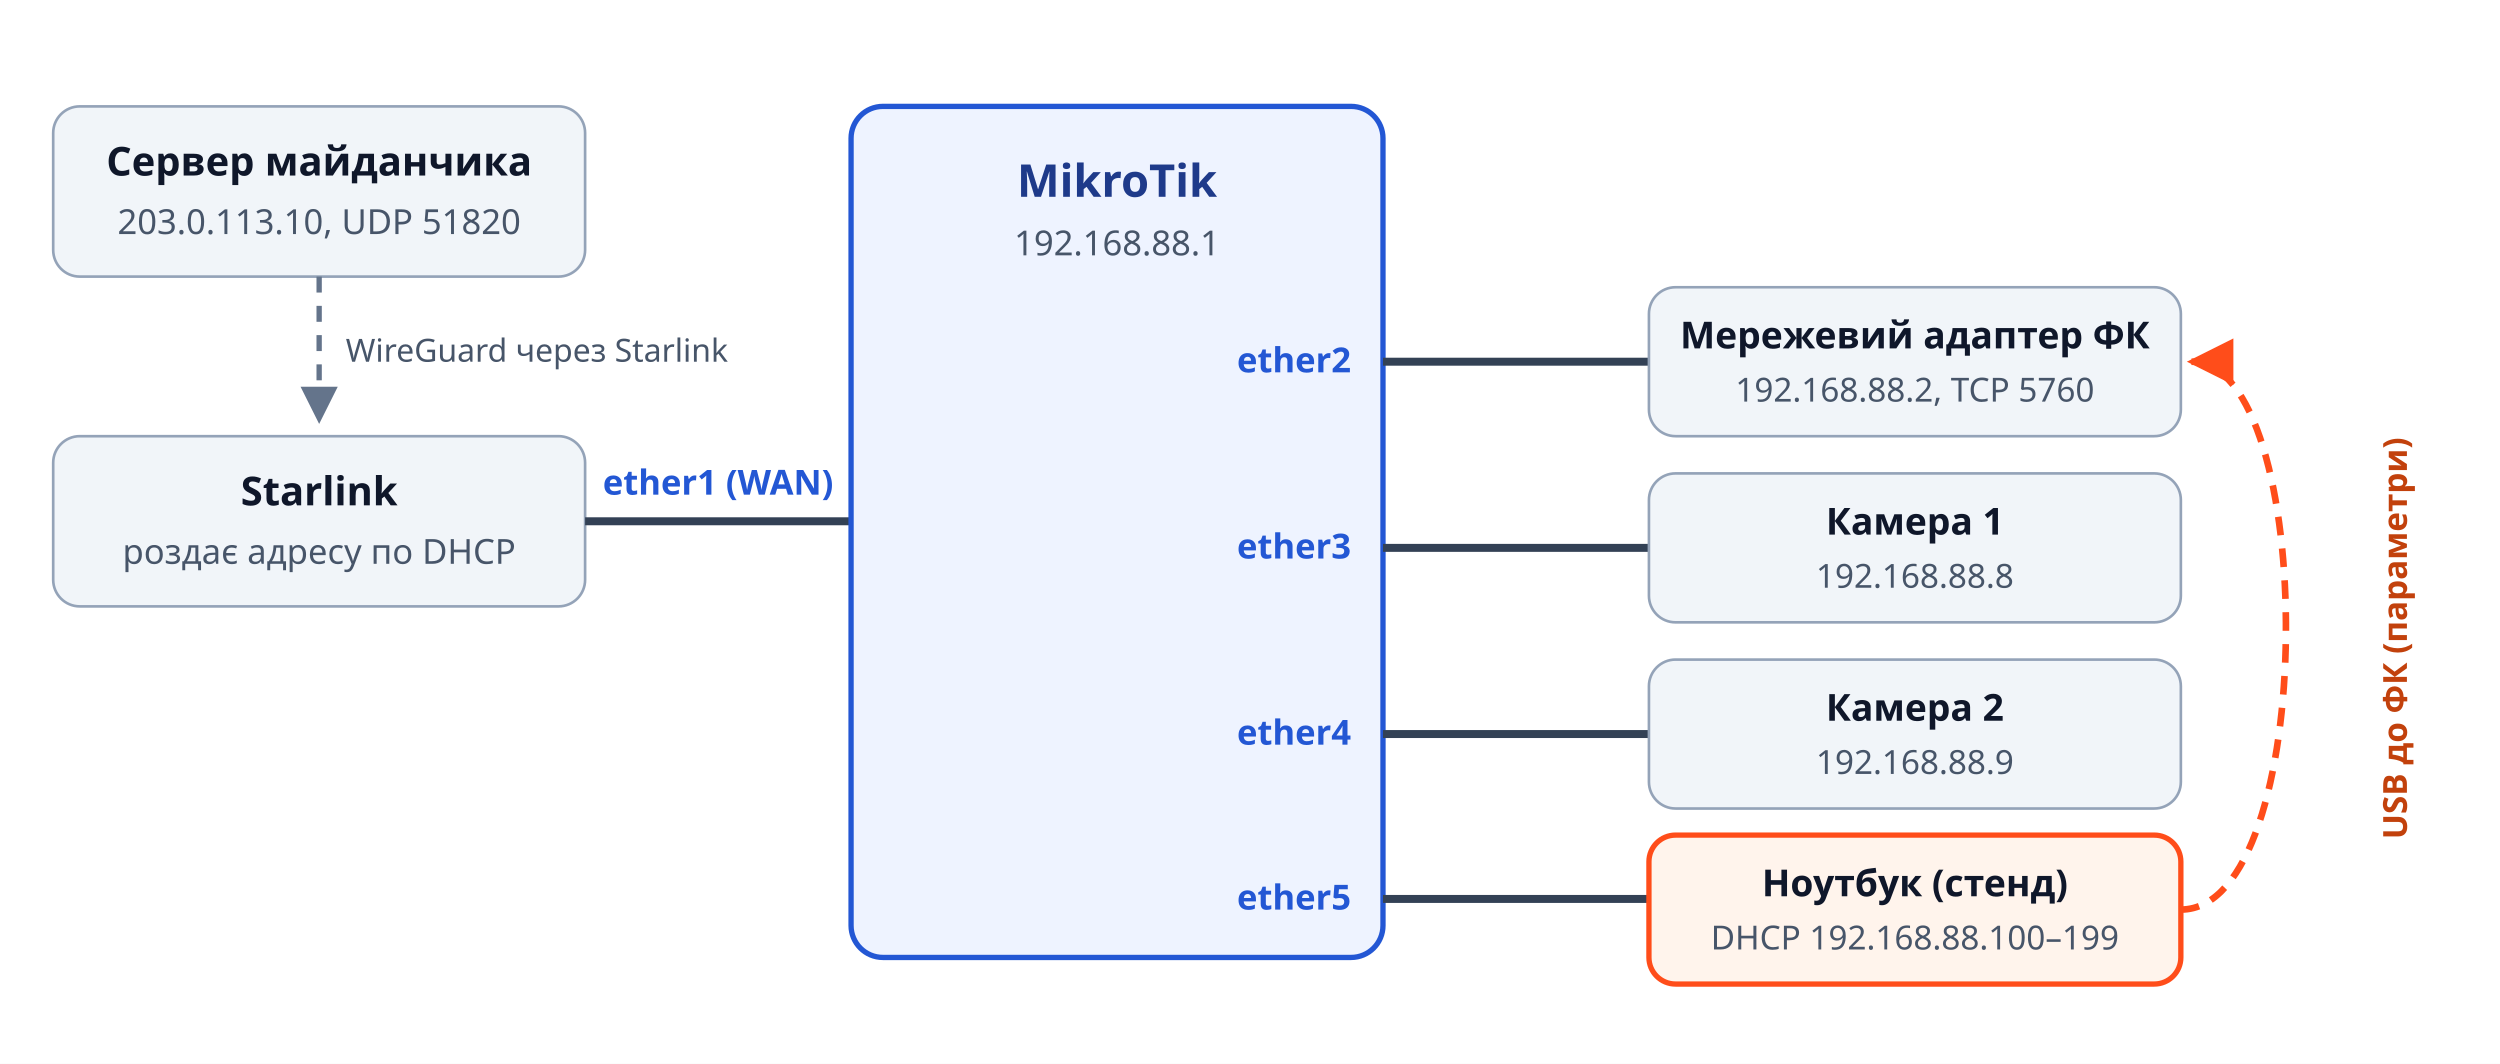
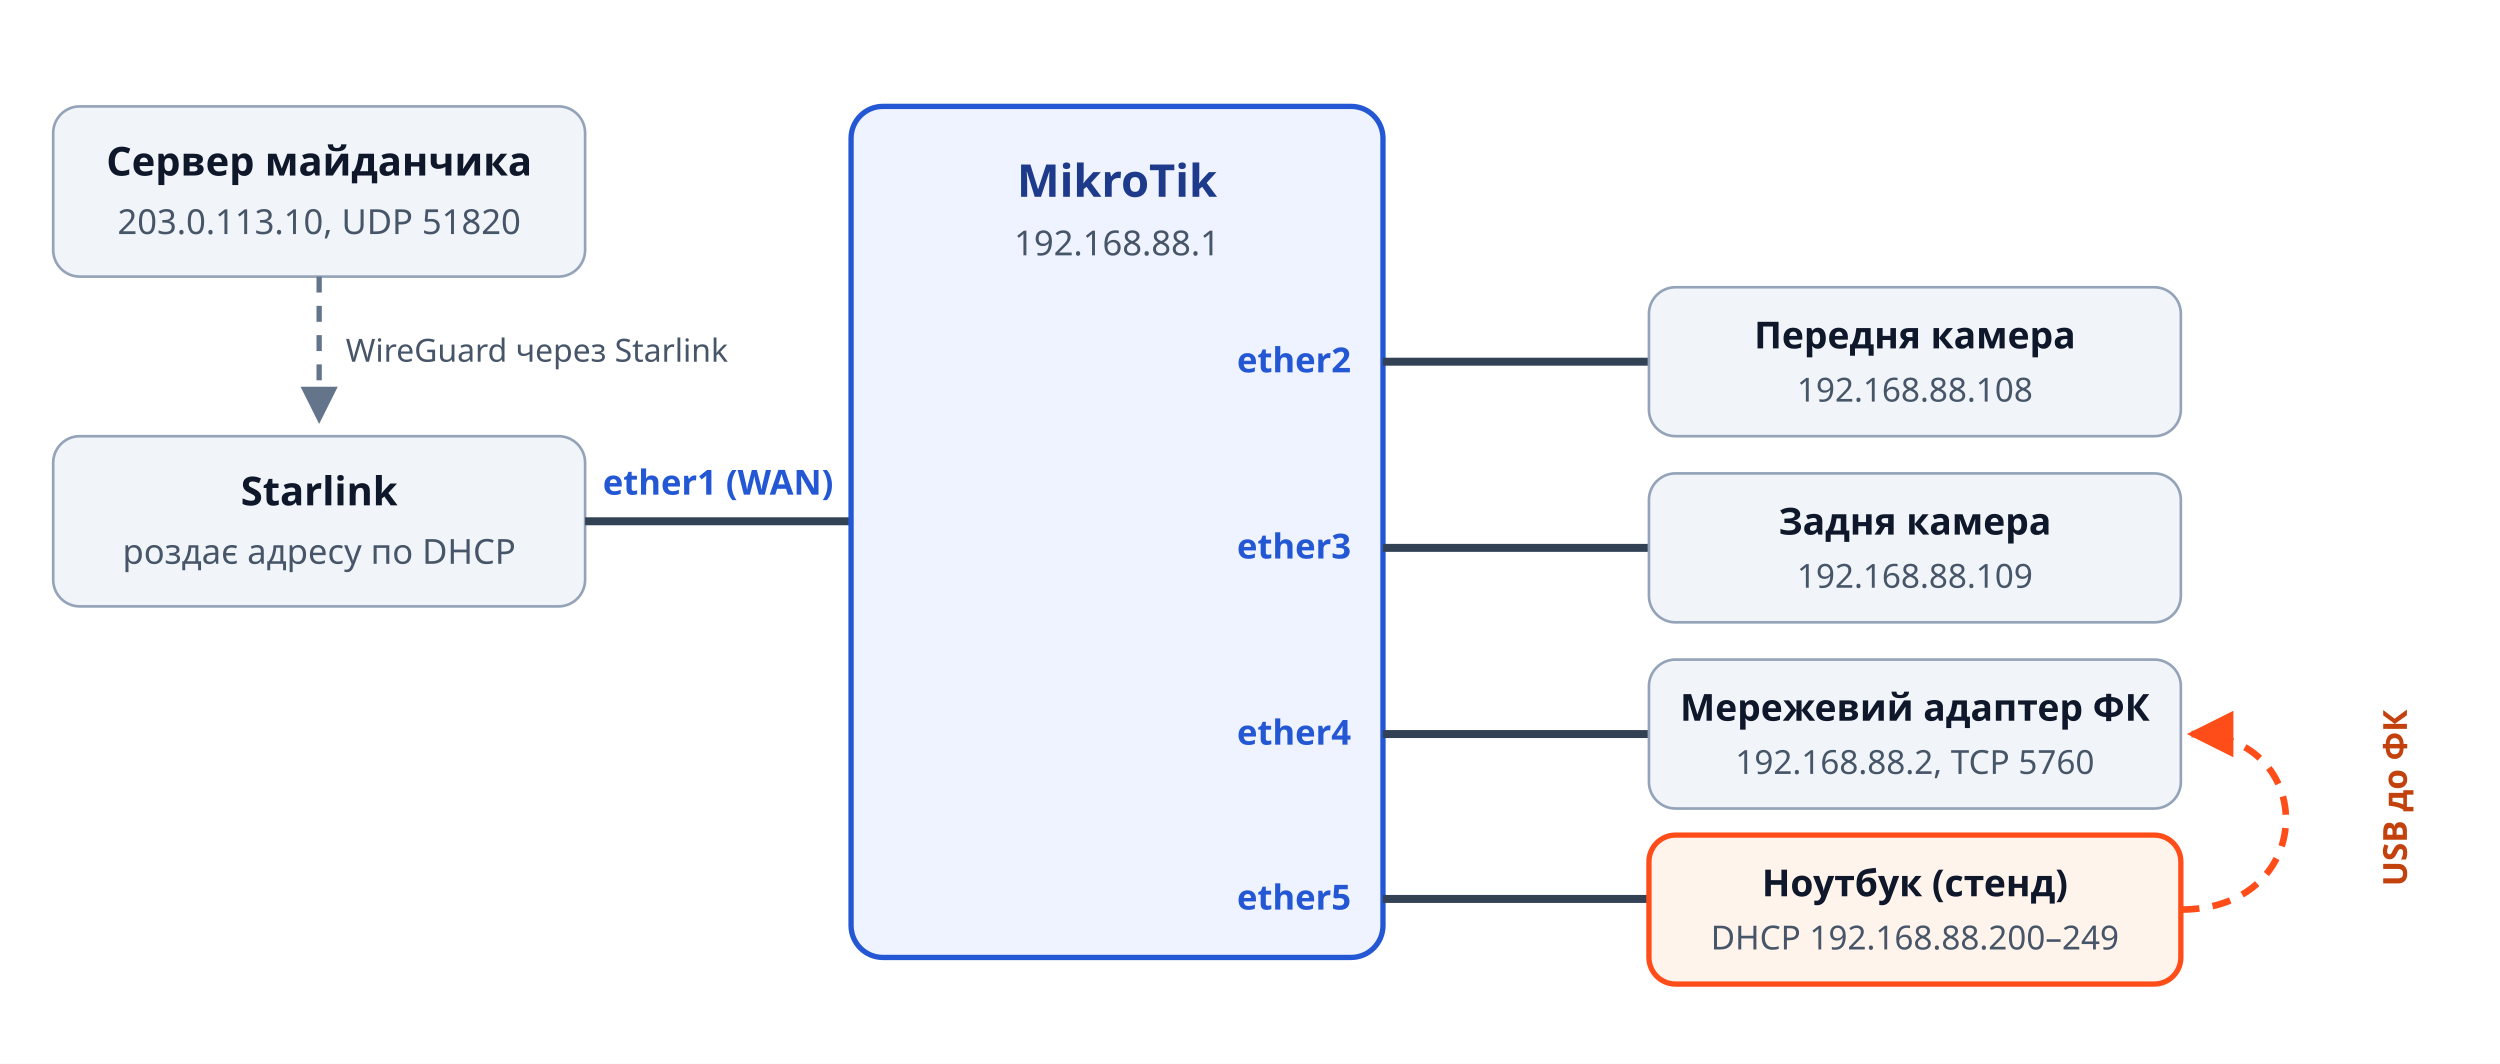
<svg xmlns="http://www.w3.org/2000/svg" viewBox="0 0 940 400" width="940" height="400" font-family="Segoe UI, system-ui, sans-serif">
  <defs>
    <marker id="a" viewBox="0 0 10 10" refX="9" refY="5" markerWidth="7" markerHeight="7" orient="auto">
      <path d="M0,0 L10,5 L0,10 z" fill="#64748b" />
    </marker>
    <marker id="u" viewBox="0 0 10 10" refX="9" refY="5" markerWidth="7" markerHeight="7" orient="auto">
      <path d="M0,0 L10,5 L0,10 z" fill="#ff4d1a" />
    </marker>
  </defs>
  <rect width="940" height="400" fill="#ffffff" />
  <rect x="20" y="40" width="200" height="64" rx="10" fill="#f1f5f9" stroke="#94a3b8" />
  <text x="120" y="66" text-anchor="middle" font-size="15" font-weight="600" fill="#0f172a">Сервер майданчика</text>
  <text x="120" y="88" text-anchor="middle" font-size="13" fill="#475569">203.0.113.10, UDP 51820</text>
  <line x1="120" y1="104" x2="120" y2="158" stroke="#64748b" stroke-width="2" stroke-dasharray="6 5" marker-end="url(#a)" />
  <text x="130" y="136" font-size="12" fill="#475569">WireGuard через Starlink</text>
  <rect x="20" y="164" width="200" height="64" rx="10" fill="#f1f5f9" stroke="#94a3b8" />
  <text x="120" y="190" text-anchor="middle" font-size="15" font-weight="600" fill="#0f172a">Starlink</text>
  <text x="120" y="212" text-anchor="middle" font-size="13" fill="#475569">роздає адресу по DHCP</text>
  <line x1="220" y1="196" x2="320" y2="196" stroke="#334155" stroke-width="3" />
  <text x="270" y="186" text-anchor="middle" font-size="13" font-weight="600" fill="#2357d4">ether1 (WAN)</text>
  <rect x="320" y="40" width="200" height="320" rx="12" fill="#eef3ff" stroke="#2357d4" stroke-width="2" />
  <text x="420" y="74" text-anchor="middle" font-size="17" font-weight="700" fill="#1e3a8a">MikroTik</text>
  <text x="420" y="96" text-anchor="middle" font-size="13" fill="#475569">192.168.88.1</text>
  <g font-size="13" font-weight="600" fill="#2357d4">
    <text x="508" y="140" text-anchor="end">ether2</text>
    <text x="508" y="210" text-anchor="end">ether3</text>
    <text x="508" y="280" text-anchor="end">ether4</text>
    <text x="508" y="342" text-anchor="end">ether5</text>
  </g>
  <g stroke="#334155" stroke-width="3">
    <line x1="520" y1="136" x2="620" y2="136" />
    <line x1="520" y1="206" x2="620" y2="206" />
    <line x1="520" y1="276" x2="620" y2="276" />
    <line x1="520" y1="338" x2="620" y2="338" />
  </g>
  <g>
    <rect x="620" y="108" width="200" height="56" rx="10" fill="#f1f5f9" stroke="#94a3b8" />
-     <text x="720" y="131" text-anchor="middle" font-size="14" font-weight="600" fill="#0f172a">Мережевий адаптер ФК</text>
-     <text x="720" y="151" text-anchor="middle" font-size="12.5" fill="#475569">192.168.88.2, TCP 5760</text>
+     <text x="720" y="131" text-anchor="middle" font-size="14" font-weight="600" fill="#0f172a">Передня камера</text>
+     <text x="720" y="151" text-anchor="middle" font-size="12.5" fill="#475569">192.168.88.108</text>
    <rect x="620" y="178" width="200" height="56" rx="10" fill="#f1f5f9" stroke="#94a3b8" />
-     <text x="720" y="201" text-anchor="middle" font-size="14" font-weight="600" fill="#0f172a">Камера 1</text>
-     <text x="720" y="221" text-anchor="middle" font-size="12.5" fill="#475569">192.168.88.8</text>
+     <text x="720" y="201" text-anchor="middle" font-size="14" font-weight="600" fill="#0f172a">Задня камера</text>
+     <text x="720" y="221" text-anchor="middle" font-size="12.5" fill="#475569">192.168.88.109</text>
    <rect x="620" y="248" width="200" height="56" rx="10" fill="#f1f5f9" stroke="#94a3b8" />
-     <text x="720" y="271" text-anchor="middle" font-size="14" font-weight="600" fill="#0f172a">Камера 2</text>
-     <text x="720" y="291" text-anchor="middle" font-size="12.5" fill="#475569">192.168.88.9</text>
+     <text x="720" y="271" text-anchor="middle" font-size="14" font-weight="600" fill="#0f172a">Мережевий адаптер ФК</text>
+     <text x="720" y="291" text-anchor="middle" font-size="12.5" fill="#475569">192.168.88.2, TCP 5760</text>
    <rect x="620" y="314" width="200" height="56" rx="10" fill="#fff4ec" stroke="#ff4d1a" stroke-width="2" />
    <text x="720" y="337" text-anchor="middle" font-size="14" font-weight="600" fill="#0f172a">Ноутбук (стенд)</text>
-     <text x="720" y="357" text-anchor="middle" font-size="12.5" fill="#475569">DHCP 192.168.88.100–199</text>
+     <text x="720" y="357" text-anchor="middle" font-size="12.5" fill="#475569">DHCP 192.168.88.200–249</text>
  </g>
-   <path d="M820 342 C 872 342, 872 136, 824 136" fill="none" stroke="#ff4d1a" stroke-width="2.5" stroke-dasharray="7 5" marker-end="url(#u)" />
-   <text x="905" y="240" text-anchor="middle" font-size="12.5" font-weight="600" fill="#c2410c" transform="rotate(-90 905 240)">USB до ФК (параметри)</text>
+   <path d="M820 342 C 872 342, 872 276, 824 276" fill="none" stroke="#ff4d1a" stroke-width="2.5" stroke-dasharray="7 5" marker-end="url(#u)" />
+   <text x="905" y="300" text-anchor="middle" font-size="12.5" font-weight="600" fill="#c2410c" transform="rotate(-90 905 300)">USB до ФК</text>
</svg>
